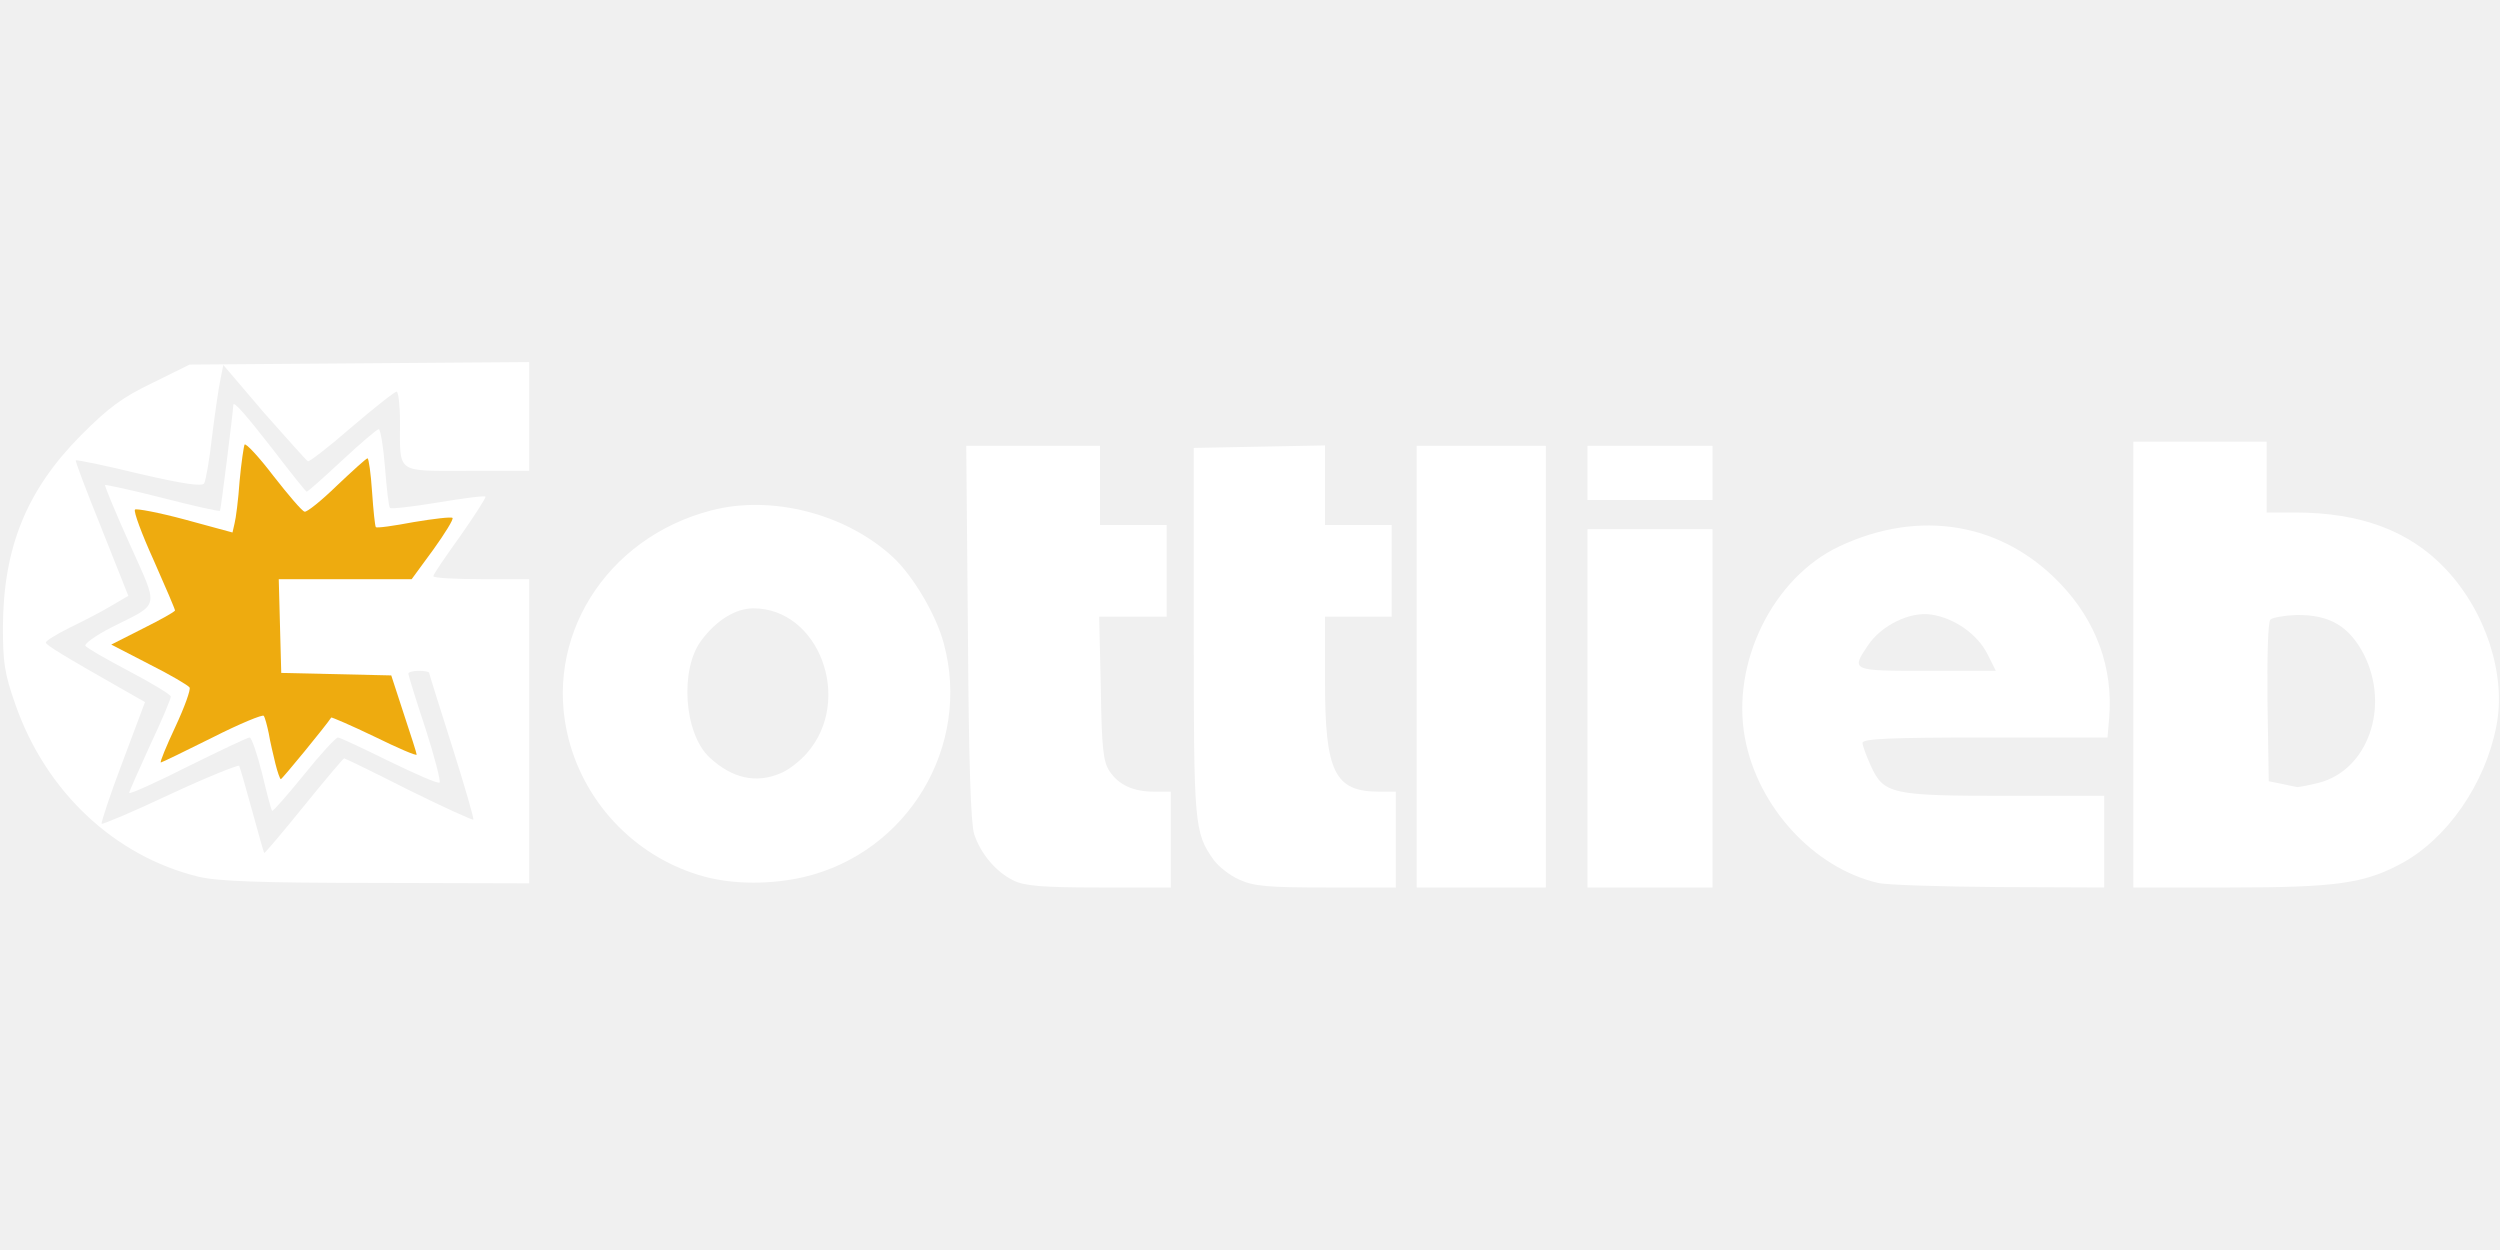
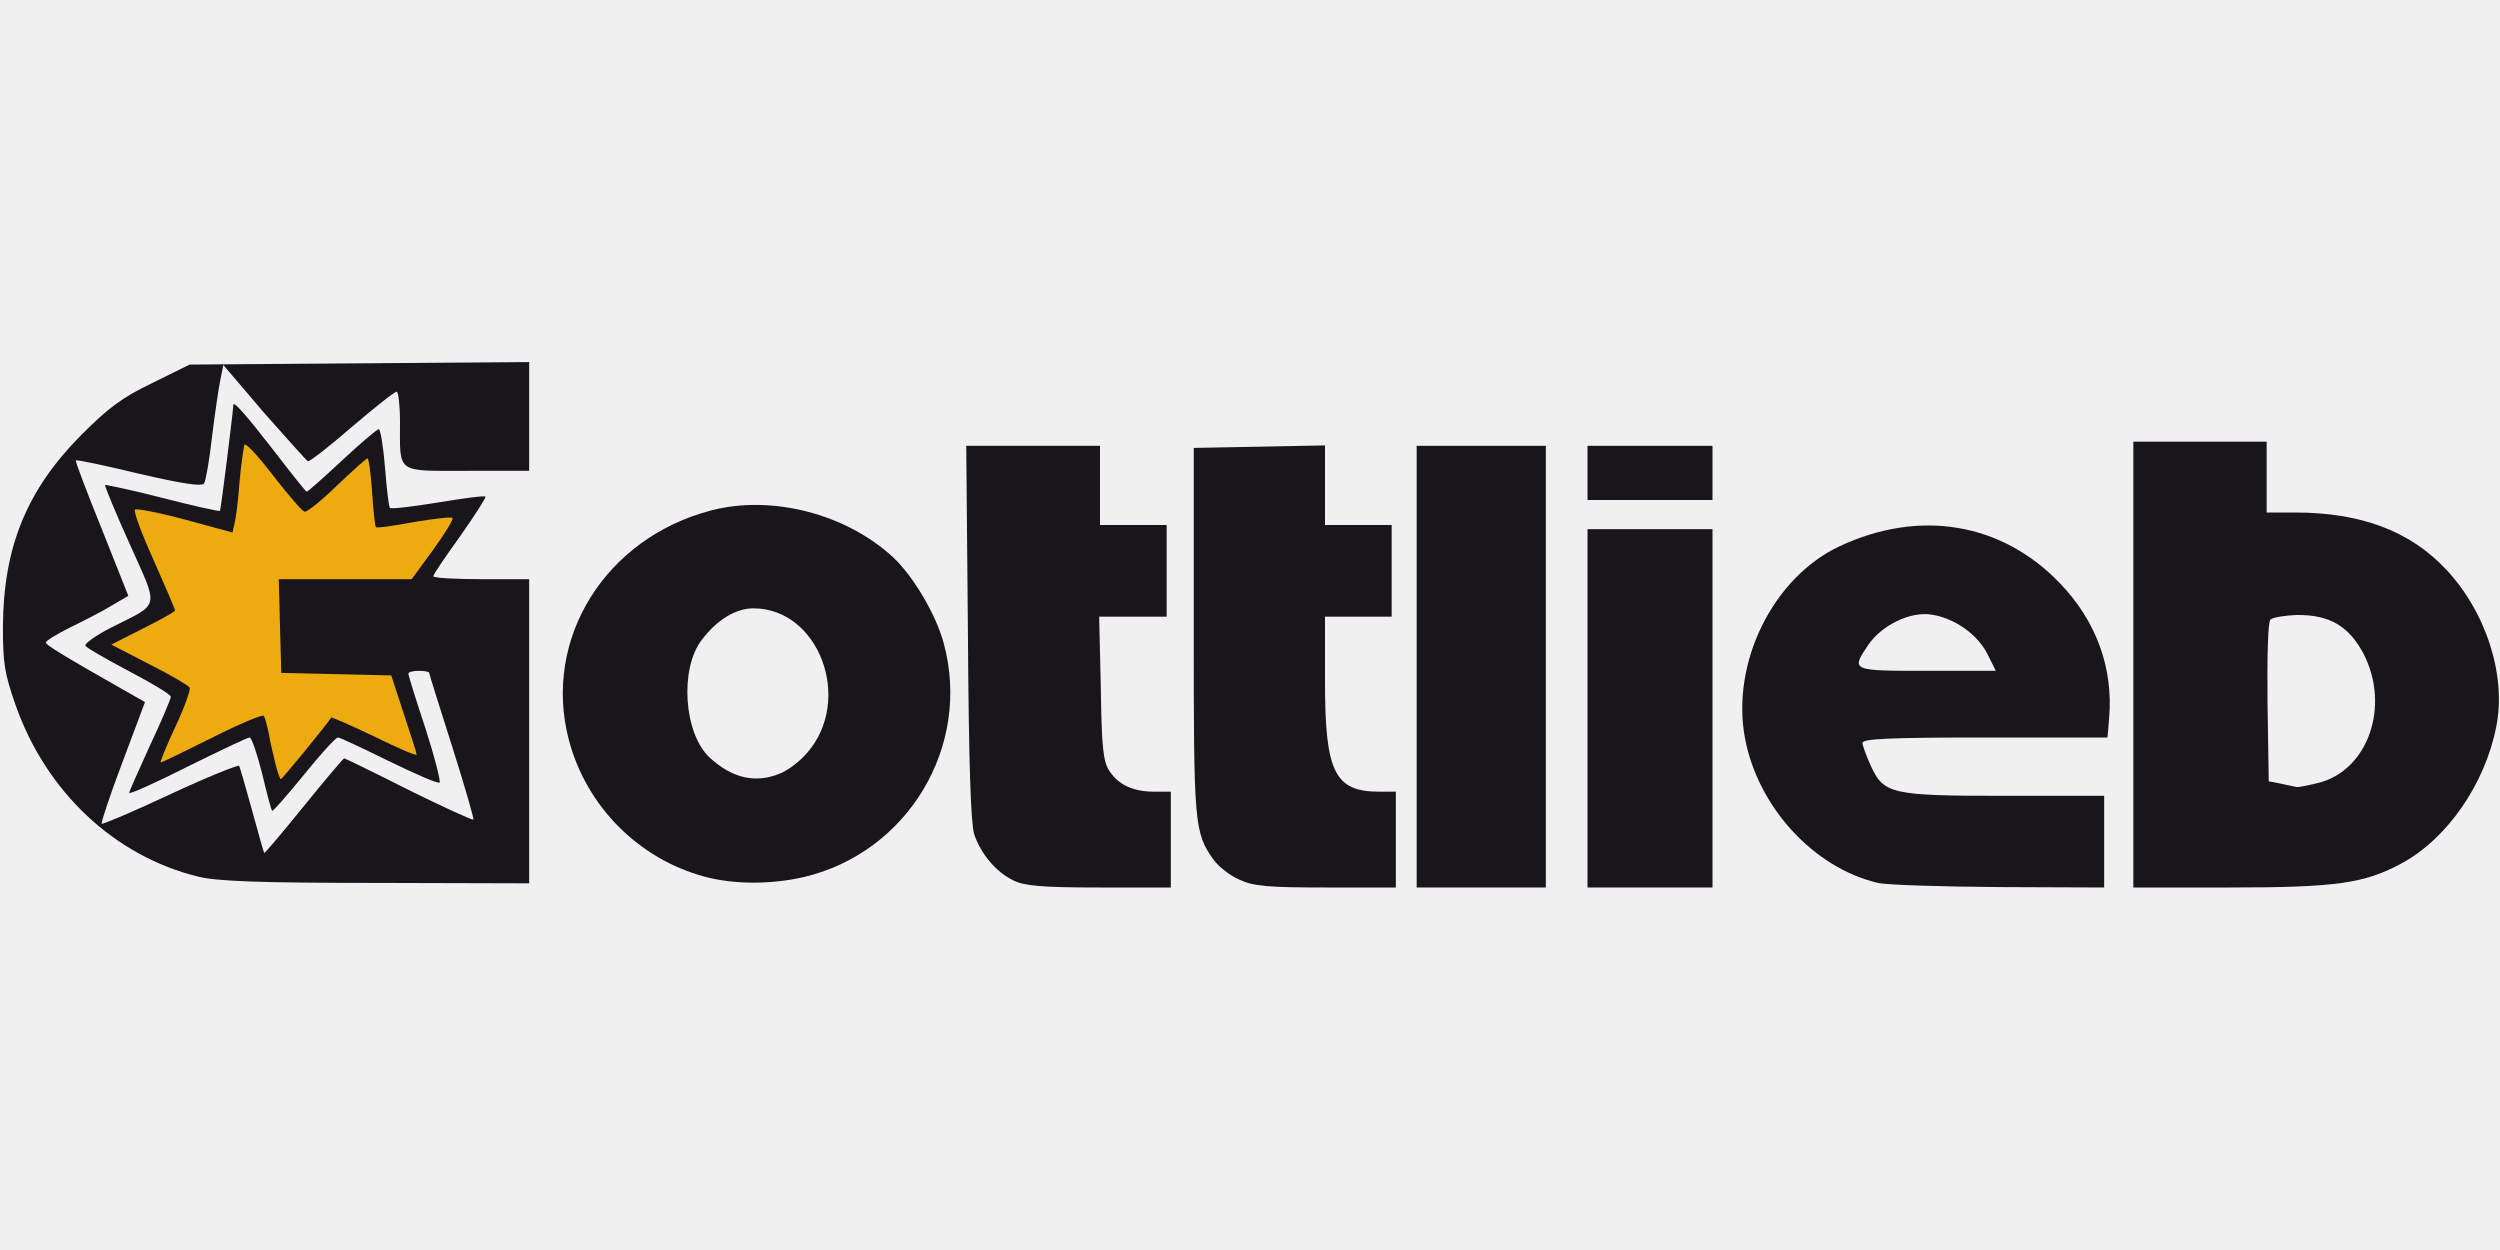
- <svg xmlns="http://www.w3.org/2000/svg" version="1.0" width="600px" height="300px" viewBox="0 0 6000 3000" preserveAspectRatio="xMidYMid meet" id="svg2397">
-   <defs id="defs2401" />
-   <g id="layer101" fill="#ffffff" stroke="none">
-     <path d="M2432 2113 c-41 -20 -78 -63 -94 -111 -8 -26 -13 -166 -15 -484 l-4 -448 160 0 161 0 0 95 0 95 80 0 80 0 0 110 0 110 -81 0 -81 0 4 173 c2 144 6 176 21 198 22 33 57 49 107 49 l40 0 0 115 0 115 -172 0 c-139 0 -180 -4 -206 -17z" id="path2375" />
-     <path d="M2974 2111 c-23 -10 -50 -32 -61 -47 -47 -66 -48 -84 -48 -549 l0 -440 158 -3 157 -3 0 96 0 95 80 0 80 0 0 110 0 110 -80 0 -80 0 0 155 c0 218 23 265 130 265 l40 0 0 115 0 115 -167 0 c-142 0 -174 -3 -209 -19z" id="path2377" />
-     <path d="M3400 1600 l0 -530 155 0 155 0 0 530 0 530 -155 0 -155 0 0 -530z" id="path2379" />
-     <path d="M3810 1700 l0 -430 150 0 150 0 0 430 0 430 -150 0 -150 0 0 -430z" id="path2381" />
-     <path d="M4507 2119 c-154 -36 -288 -182 -319 -347 -34 -181 67 -386 227 -461 192 -90 390 -57 530 90 86 90 127 202 117 322 l-4 47 -294 0 c-229 0 -294 3 -294 13 0 6 9 31 20 55 31 68 50 72 325 72 l235 0 0 110 0 110 -252 -1 c-139 -1 -270 -5 -291 -10z m263 -549 c-24 -48 -80 -87 -135 -95 -51 -8 -120 26 -152 74 -41 61 -40 61 142 61 l165 0 -20 -40z" id="path2383" />
-     <path d="M5120 1595 l0 -535 160 0 160 0 0 85 0 85 68 0 c157 0 275 44 361 135 97 102 147 256 122 379 -27 138 -118 269 -227 328 -89 48 -156 58 -411 58 l-233 0 0 -535z m444 284 c119 -30 173 -183 109 -309 -35 -67 -82 -95 -161 -94 -29 1 -58 6 -63 11 -6 6 -8 87 -7 199 l3 189 30 6 c17 4 34 7 38 8 5 0 27 -4 51 -10z" id="path2385" />
-     <path d="M476 2104 c-201 -49 -366 -204 -439 -413 -26 -74 -30 -100 -30 -186 1 -192 57 -329 188 -461 66 -66 98 -90 171 -125 l89 -44 408 -3 407 -3 0 131 0 130 -149 0 c-172 0 -161 8 -161 -117 0 -40 -4 -73 -8 -73 -5 0 -53 38 -108 85 -54 47 -102 84 -105 82 -3 -1 -50 -54 -105 -116 l-98 -115 -7 35 c-4 18 -13 80 -20 136 -6 55 -15 106 -19 113 -5 8 -48 2 -156 -23 -82 -20 -150 -34 -152 -32 -2 1 26 75 62 164 l64 161 -41 24 c-23 14 -68 37 -99 52 -32 16 -58 32 -58 36 0 6 41 31 187 114 l51 29 -54 144 c-30 79 -52 146 -50 148 2 2 76 -29 165 -71 88 -41 163 -71 165 -68 2 4 16 52 31 107 15 55 28 101 29 102 1 2 44 -49 95 -112 51 -63 95 -115 97 -115 2 0 72 34 155 76 83 41 153 73 155 71 2 -2 -21 -81 -51 -176 -30 -94 -55 -174 -55 -176 0 -3 -11 -5 -25 -5 -14 0 -25 3 -25 7 0 3 18 62 41 131 22 68 37 127 34 130 -3 4 -57 -20 -121 -51 -63 -31 -118 -57 -123 -57 -5 0 -42 40 -82 90 -40 49 -74 88 -76 86 -2 -2 -13 -43 -24 -90 -12 -47 -25 -86 -30 -86 -5 0 -72 32 -149 70 -77 39 -140 67 -140 63 0 -3 23 -55 50 -114 28 -59 50 -112 50 -117 0 -5 -45 -32 -100 -61 -55 -29 -102 -56 -105 -61 -3 -5 25 -25 62 -44 119 -60 115 -42 44 -201 -34 -75 -60 -139 -59 -141 2 -1 64 12 138 31 74 19 136 33 138 31 2 -2 31 -234 32 -254 0 -11 29 22 96 108 42 55 78 100 80 100 3 0 41 -34 85 -75 44 -41 84 -75 88 -75 4 0 11 41 15 92 4 51 9 95 12 97 3 3 54 -3 115 -13 60 -10 112 -17 114 -14 2 2 -25 44 -60 94 -35 49 -65 92 -65 97 0 4 52 7 115 7 l115 0 0 365 0 365 -367 -1 c-281 0 -382 -4 -427 -15z" id="path2387" />
-     <path d="M1691 2104 c-159 -43 -284 -169 -326 -329 -63 -242 88 -484 342 -550 145 -38 324 8 437 113 48 45 103 138 121 206 67 247 -86 502 -336 561 -79 18 -167 18 -238 -1z m182 -248 c18 -7 47 -29 64 -49 111 -127 29 -347 -129 -347 -42 0 -88 28 -124 76 -53 69 -43 224 19 282 54 50 111 63 170 38z" id="path2389" />
-     <path d="M3810 1135 l0 -65 150 0 150 0 0 65 0 65 -150 0 -150 0 0 -65z" id="path2391" />
+ <svg xmlns="http://www.w3.org/2000/svg" version="1.0" width="600px" height="300px" viewBox="0 0 6000 3000" preserveAspectRatio="xMidYMid meet">
+   <g id="layer101" fill="#18161a" stroke="none">
+     <path d="M2432 2113 c-41 -20 -78 -63 -94 -111 -8 -26 -13 -166 -15 -484 l-4 -448 160 0 161 0 0 95 0 95 80 0 80 0 0 110 0 110 -81 0 -81 0 4 173 c2 144 6 176 21 198 22 33 57 49 107 49 l40 0 0 115 0 115 -172 0 c-139 0 -180 -4 -206 -17z" />
+     <path d="M2974 2111 c-23 -10 -50 -32 -61 -47 -47 -66 -48 -84 -48 -549 l0 -440 158 -3 157 -3 0 96 0 95 80 0 80 0 0 110 0 110 -80 0 -80 0 0 155 c0 218 23 265 130 265 l40 0 0 115 0 115 -167 0 c-142 0 -174 -3 -209 -19z" />
+     <path d="M3400 1600 l0 -530 155 0 155 0 0 530 0 530 -155 0 -155 0 0 -530z" />
+     <path d="M3810 1700 l0 -430 150 0 150 0 0 430 0 430 -150 0 -150 0 0 -430z" />
+     <path d="M4507 2119 c-154 -36 -288 -182 -319 -347 -34 -181 67 -386 227 -461 192 -90 390 -57 530 90 86 90 127 202 117 322 l-4 47 -294 0 c-229 0 -294 3 -294 13 0 6 9 31 20 55 31 68 50 72 325 72 l235 0 0 110 0 110 -252 -1 c-139 -1 -270 -5 -291 -10z m263 -549 c-24 -48 -80 -87 -135 -95 -51 -8 -120 26 -152 74 -41 61 -40 61 142 61 l165 0 -20 -40z" />
+     <path d="M5120 1595 l0 -535 160 0 160 0 0 85 0 85 68 0 c157 0 275 44 361 135 97 102 147 256 122 379 -27 138 -118 269 -227 328 -89 48 -156 58 -411 58 l-233 0 0 -535z m444 284 c119 -30 173 -183 109 -309 -35 -67 -82 -95 -161 -94 -29 1 -58 6 -63 11 -6 6 -8 87 -7 199 l3 189 30 6 c17 4 34 7 38 8 5 0 27 -4 51 -10z" />
+     <path d="M476 2104 c-201 -49 -366 -204 -439 -413 -26 -74 -30 -100 -30 -186 1 -192 57 -329 188 -461 66 -66 98 -90 171 -125 l89 -44 408 -3 407 -3 0 131 0 130 -149 0 c-172 0 -161 8 -161 -117 0 -40 -4 -73 -8 -73 -5 0 -53 38 -108 85 -54 47 -102 84 -105 82 -3 -1 -50 -54 -105 -116 l-98 -115 -7 35 c-4 18 -13 80 -20 136 -6 55 -15 106 -19 113 -5 8 -48 2 -156 -23 -82 -20 -150 -34 -152 -32 -2 1 26 75 62 164 l64 161 -41 24 c-23 14 -68 37 -99 52 -32 16 -58 32 -58 36 0 6 41 31 187 114 l51 29 -54 144 c-30 79 -52 146 -50 148 2 2 76 -29 165 -71 88 -41 163 -71 165 -68 2 4 16 52 31 107 15 55 28 101 29 102 1 2 44 -49 95 -112 51 -63 95 -115 97 -115 2 0 72 34 155 76 83 41 153 73 155 71 2 -2 -21 -81 -51 -176 -30 -94 -55 -174 -55 -176 0 -3 -11 -5 -25 -5 -14 0 -25 3 -25 7 0 3 18 62 41 131 22 68 37 127 34 130 -3 4 -57 -20 -121 -51 -63 -31 -118 -57 -123 -57 -5 0 -42 40 -82 90 -40 49 -74 88 -76 86 -2 -2 -13 -43 -24 -90 -12 -47 -25 -86 -30 -86 -5 0 -72 32 -149 70 -77 39 -140 67 -140 63 0 -3 23 -55 50 -114 28 -59 50 -112 50 -117 0 -5 -45 -32 -100 -61 -55 -29 -102 -56 -105 -61 -3 -5 25 -25 62 -44 119 -60 115 -42 44 -201 -34 -75 -60 -139 -59 -141 2 -1 64 12 138 31 74 19 136 33 138 31 2 -2 31 -234 32 -254 0 -11 29 22 96 108 42 55 78 100 80 100 3 0 41 -34 85 -75 44 -41 84 -75 88 -75 4 0 11 41 15 92 4 51 9 95 12 97 3 3 54 -3 115 -13 60 -10 112 -17 114 -14 2 2 -25 44 -60 94 -35 49 -65 92 -65 97 0 4 52 7 115 7 l115 0 0 365 0 365 -367 -1 c-281 0 -382 -4 -427 -15z" />
+     <path d="M1691 2104 c-159 -43 -284 -169 -326 -329 -63 -242 88 -484 342 -550 145 -38 324 8 437 113 48 45 103 138 121 206 67 247 -86 502 -336 561 -79 18 -167 18 -238 -1z m182 -248 c18 -7 47 -29 64 -49 111 -127 29 -347 -129 -347 -42 0 -88 28 -124 76 -53 69 -43 224 19 282 54 50 111 63 170 38z" />
+     <path d="M3810 1135 l0 -65 150 0 150 0 0 65 0 65 -150 0 -150 0 0 -65z" />
  </g>
  <g id="layer102" fill="#eeab0f" stroke="none">
-     <path d="M661 1833 c-5 -21 -13 -54 -16 -73 -4 -19 -9 -38 -12 -42 -2 -4 -58 19 -123 52 -66 33 -122 60 -124 60 -3 0 13 -39 35 -86 22 -47 37 -89 34 -94 -3 -5 -47 -31 -97 -56 l-91 -47 77 -39 c42 -21 76 -40 76 -43 0 -3 -23 -57 -51 -120 -29 -64 -49 -118 -45 -122 3 -3 57 7 120 24 l114 31 5 -22 c3 -11 9 -57 12 -101 4 -44 10 -84 12 -88 3 -4 34 29 69 75 36 46 69 85 75 86 5 2 40 -26 77 -62 38 -36 71 -66 74 -66 3 0 8 36 11 81 3 44 7 82 9 84 2 3 43 -3 91 -12 48 -8 90 -13 93 -10 3 3 -18 37 -46 76 l-52 71 -159 0 -160 0 3 113 3 112 132 3 132 3 30 92 c17 51 31 95 31 98 0 4 -46 -16 -101 -43 -56 -27 -103 -47 -104 -46 -13 20 -118 148 -121 148 -2 0 -8 -17 -13 -37z" id="path2394" />
+     <path d="M661 1833 c-5 -21 -13 -54 -16 -73 -4 -19 -9 -38 -12 -42 -2 -4 -58 19 -123 52 -66 33 -122 60 -124 60 -3 0 13 -39 35 -86 22 -47 37 -89 34 -94 -3 -5 -47 -31 -97 -56 l-91 -47 77 -39 c42 -21 76 -40 76 -43 0 -3 -23 -57 -51 -120 -29 -64 -49 -118 -45 -122 3 -3 57 7 120 24 l114 31 5 -22 c3 -11 9 -57 12 -101 4 -44 10 -84 12 -88 3 -4 34 29 69 75 36 46 69 85 75 86 5 2 40 -26 77 -62 38 -36 71 -66 74 -66 3 0 8 36 11 81 3 44 7 82 9 84 2 3 43 -3 91 -12 48 -8 90 -13 93 -10 3 3 -18 37 -46 76 l-52 71 -159 0 -160 0 3 113 3 112 132 3 132 3 30 92 c17 51 31 95 31 98 0 4 -46 -16 -101 -43 -56 -27 -103 -47 -104 -46 -13 20 -118 148 -121 148 -2 0 -8 -17 -13 -37z" />
  </g>
</svg>
